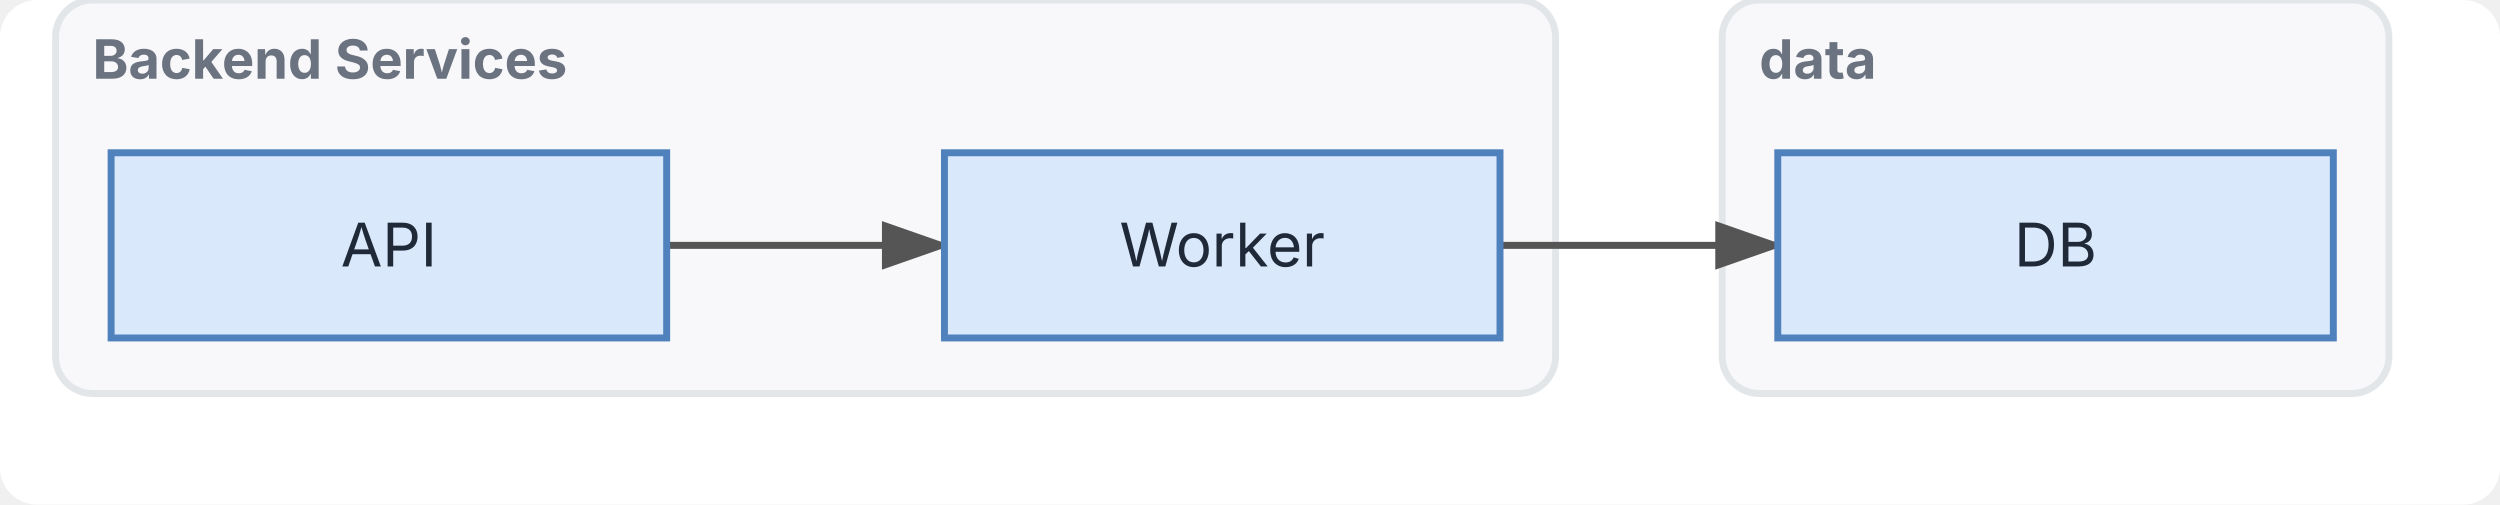
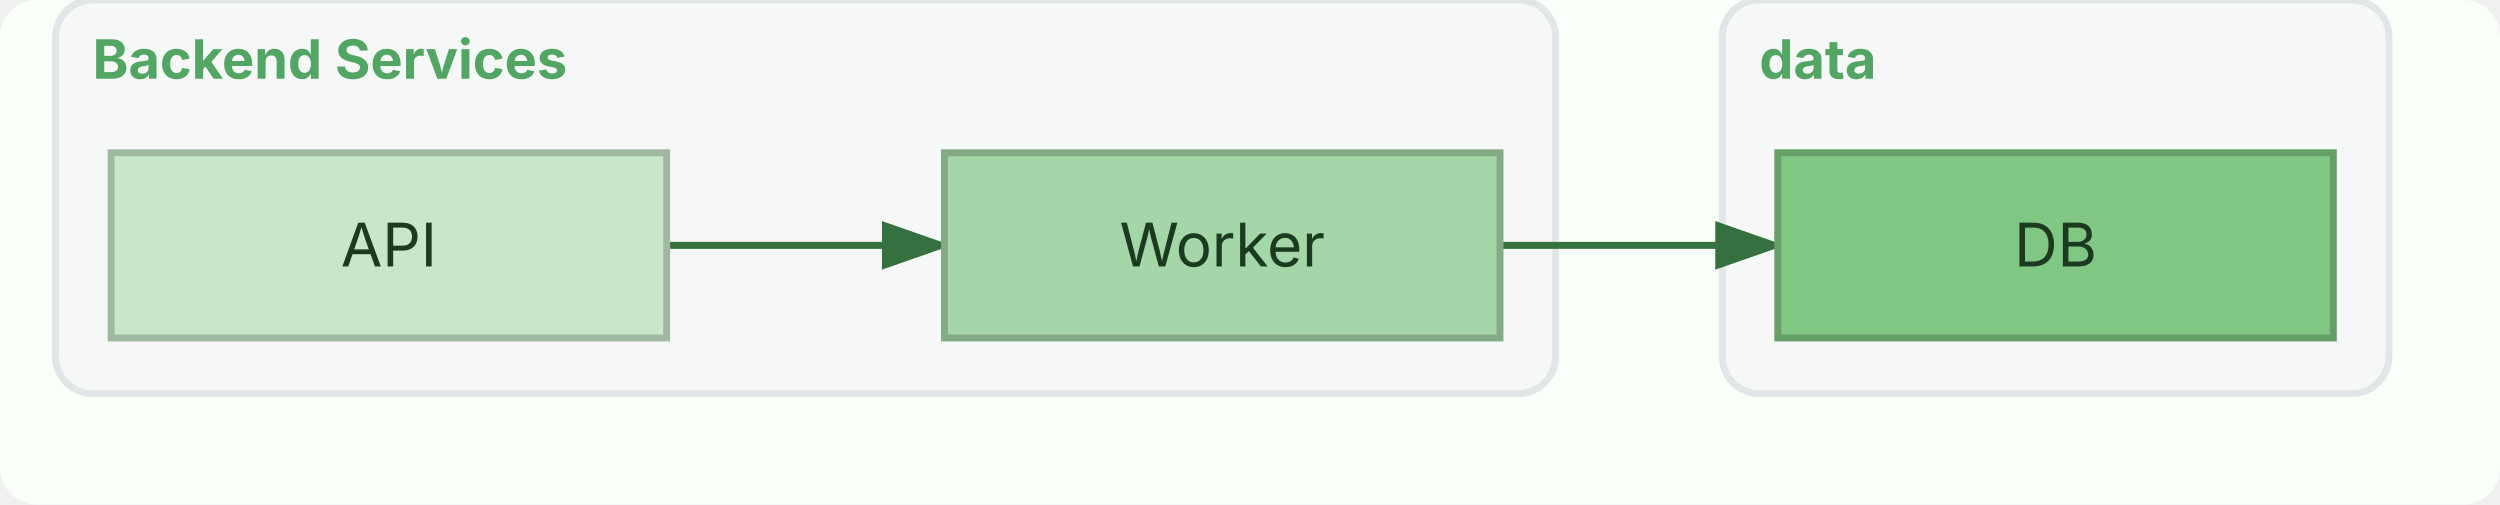
<svg xmlns="http://www.w3.org/2000/svg" width="540.00" height="109.00" viewBox="0 0 540.00 109.00">
  <defs>
    <marker id="arrowhead" markerWidth="10" markerHeight="7" refX="9" refY="3.5" orient="auto">
-       <polygon points="0 0, 10 3.5, 0 7" fill="#555555" />
+       <polygon points="0 0, 10 3.5, 0 7" fill="#34713F" />
    </marker>
  </defs>
-   <rect width="540.00" height="109.00" fill="#FFFFFF" rx="8.00" ry="8.00" />
+   <rect width="540.00" height="109.00" fill="#F9FFF9" rx="8.00" ry="8.00" />
  <rect x="12.00" y="0.00" width="324.00" height="85.00" rx="8.00" ry="8.00" fill="#F3F4F6" stroke="#D1D5DB" stroke-width="1.50" opacity="0.6" />
-   <text x="20.00" y="17.00" font-family="&quot;Segoe UI&quot;, Inter, Arial, sans-serif" font-size="11.70" fill="#6B7280" font-weight="bold">Backend Services</text>
+   <text x="20.00" y="17.00" font-family="&quot;Segoe UI&quot;, Inter, Arial, sans-serif" font-size="11.70" fill="#52A563" font-weight="bold">Backend Services</text>
  <rect x="372.00" y="0.00" width="144.00" height="85.00" rx="8.00" ry="8.00" fill="#F3F4F6" stroke="#D1D5DB" stroke-width="1.50" opacity="0.6" />
-   <text x="380.00" y="17.00" font-family="&quot;Segoe UI&quot;, Inter, Arial, sans-serif" font-size="11.70" fill="#6B7280" font-weight="bold">data</text>
-   <path d="M 144.00,53.00 C 168.00,53.00 180.00,53.00 204.00,53.00" fill="none" stroke="#555555" stroke-width="1.50" marker-end="url(#arrowhead)" />
-   <path d="M 324.00,53.00 C 348.00,53.00 360.00,53.00 384.00,53.00" fill="none" stroke="#555555" stroke-width="1.50" marker-end="url(#arrowhead)" />
+   <text x="380.00" y="17.00" font-family="&quot;Segoe UI&quot;, Inter, Arial, sans-serif" font-size="11.70" fill="#52A563" font-weight="bold">data</text>
+   <path d="M 144.00,53.00 C 168.00,53.00 180.00,53.00 204.00,53.00" fill="none" stroke="#34713F" stroke-width="1.50" marker-end="url(#arrowhead)" />
+   <path d="M 324.00,53.00 C 348.00,53.00 360.00,53.00 384.00,53.00" fill="none" stroke="#34713F" stroke-width="1.50" marker-end="url(#arrowhead)" />
  <g transform="translate(24.00,33.00)">
-     <rect width="120.00" height="40.00" rx="0" ry="0" fill="#DAE8FC" stroke="#4F81BD" stroke-width="1.50" />
-     <text x="60.00" y="24.55" text-anchor="middle" font-family="&quot;Segoe UI&quot;, Inter, Arial, sans-serif" font-size="13.00" fill="#1F2937">API</text>
+     <rect width="120.00" height="40.00" rx="0" ry="0" fill="#C8E6C9" stroke="#A0B8A0" stroke-width="1.50" />
+     <text x="60.00" y="24.55" text-anchor="middle" font-family="&quot;Segoe UI&quot;, Inter, Arial, sans-serif" font-size="13.00" fill="#1B3A20">API</text>
  </g>
  <g transform="translate(204.00,33.00)">
-     <rect width="120.00" height="40.00" rx="0" ry="0" fill="#DAE8FC" stroke="#4F81BD" stroke-width="1.50" />
-     <text x="60.00" y="24.55" text-anchor="middle" font-family="&quot;Segoe UI&quot;, Inter, Arial, sans-serif" font-size="13.00" fill="#1F2937">Worker</text>
+     <rect width="120.00" height="40.00" rx="0" ry="0" fill="#A5D6A7" stroke="#84AB85" stroke-width="1.50" />
+     <text x="60.00" y="24.55" text-anchor="middle" font-family="&quot;Segoe UI&quot;, Inter, Arial, sans-serif" font-size="13.00" fill="#1B3A20">Worker</text>
  </g>
  <g transform="translate(384.00,33.00)">
-     <rect width="120.00" height="40.00" rx="0" ry="0" fill="#DAE8FC" stroke="#4F81BD" stroke-width="1.50" />
-     <text x="60.00" y="24.55" text-anchor="middle" font-family="&quot;Segoe UI&quot;, Inter, Arial, sans-serif" font-size="13.00" fill="#1F2937">DB</text>
+     <rect width="120.00" height="40.00" rx="0" ry="0" fill="#81C784" stroke="#679F69" stroke-width="1.50" />
+     <text x="60.00" y="24.55" text-anchor="middle" font-family="&quot;Segoe UI&quot;, Inter, Arial, sans-serif" font-size="13.00" fill="#1B3A20">DB</text>
  </g>
</svg>
